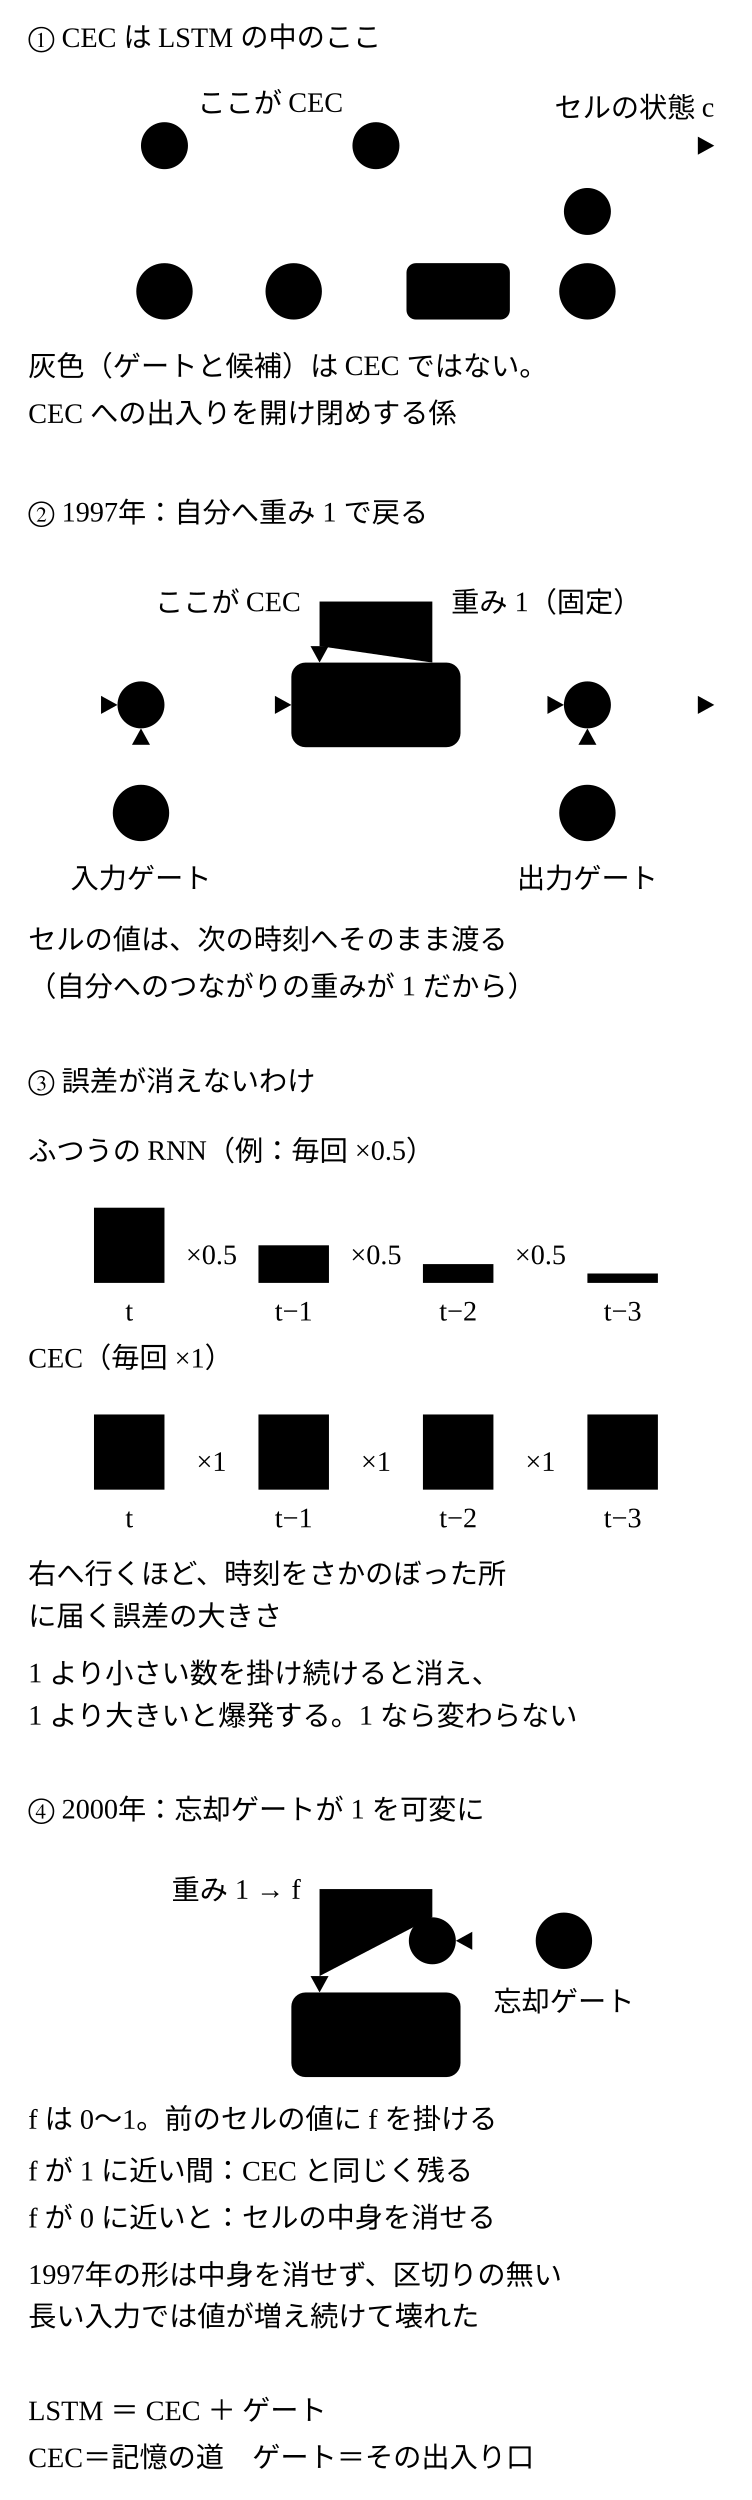
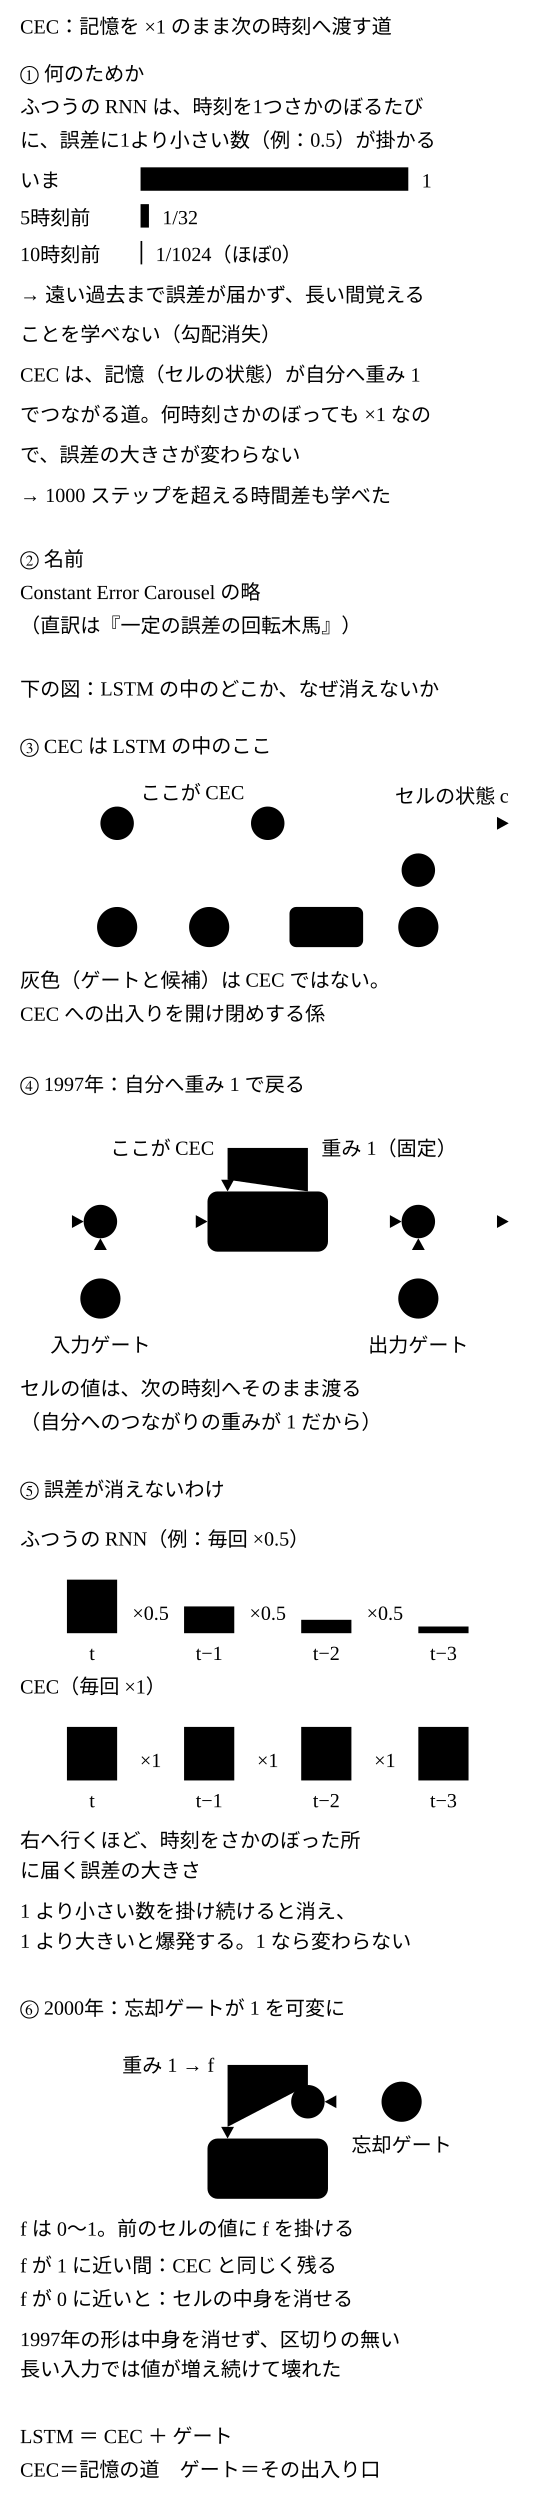
- <svg xmlns="http://www.w3.org/2000/svg" viewBox="0 0 320 1064" role="img" aria-labelledby="fig-g-cec-t fig-g-cec-d">
-   <text x="12" y="20" class="tb">① CEC は LSTM の中のここ</text>
-   <text x="115" y="48" class="tb twn" text-anchor="middle">ここが CEC</text>
-   <text x="304" y="50" class="tm" text-anchor="end">セルの状態 c</text>
-   <line x1="16" y1="62" x2="300" y2="62" class="l swn w3" />
-   <polyline points="297,65.85 304,62 297,58.15" class="l swn w3" />
-   <circle cx="70" cy="62" r="10" class="fs sm" />
-   <text x="70" y="66.5" class="tb tm" text-anchor="middle">×</text>
-   <circle cx="160" cy="62" r="10" class="fs sm" />
-   <text x="160" y="66.5" class="tb tm" text-anchor="middle">+</text>
-   <line x1="250" y1="64" x2="250" y2="80" class="l sm w2" />
-   <circle cx="250" cy="90" r="10" class="fs sm" />
-   <text x="250" y="94.5" class="tb tm" text-anchor="middle">×</text>
-   <circle cx="70" cy="124" r="12" class="fbg sm" />
-   <text x="70" y="128.5" class="tb tm" text-anchor="middle">σ</text>
-   <line x1="70" y1="112" x2="70" y2="72" class="l sm w2" />
-   <circle cx="125" cy="124" r="12" class="fbg sm" />
-   <text x="125" y="128.5" class="tb tm" text-anchor="middle">σ</text>
-   <line x1="131" y1="113" x2="155" y2="71" class="l sm w2" />
-   <rect x="173" y="112" width="44" height="24" rx="4" class="fbg sm" stroke-width="1.5" />
-   <text x="195" y="128.5" class="tm" text-anchor="middle">tanh</text>
-   <line x1="186" y1="112" x2="165" y2="71" class="l sm w2" />
-   <circle cx="250" cy="124" r="12" class="fbg sm" />
-   <text x="250" y="128.5" class="tb tm" text-anchor="middle">σ</text>
-   <line x1="250" y1="112" x2="250" y2="100" class="l sm w2" />
-   <text x="12" y="160">灰色（ゲートと候補）は CEC ではない。</text>
-   <text x="12" y="180">CEC への出入りを開け閉めする係</text>
-   <line x1="12" y1="198" x2="308" y2="198" class="l sb w1" />
-   <text x="12" y="222" class="tb">② 1997年：自分へ重み 1 で戻る</text>
-   <polyline points="184,282 184,256 136,256 136,275" class="l swn w3" />
-   <polyline points="132.15,275 136,282 139.85,275" class="l swn w3" />
-   <text x="128" y="260.5" class="tb twn" text-anchor="end">ここが CEC</text>
-   <text x="192" y="260.5" class="tb twn">重み 1（固定）</text>
-   <rect x="124" y="282" width="72" height="36" rx="6" class="fwn swn" stroke-width="2" />
-   <text x="160" y="304.5" class="tb" text-anchor="middle">セル</text>
-   <line x1="16" y1="300" x2="50" y2="300" class="l w2" />
-   <polyline points="43,303.85 50,300 43,296.15" class="l w2" />
-   <circle cx="60" cy="300" r="10" class="fs l" />
-   <text x="60" y="304.5" class="tb" text-anchor="middle">×</text>
-   <line x1="70" y1="300" x2="124" y2="300" class="l w2" />
-   <polyline points="117,303.85 124,300 117,296.15" class="l w2" />
-   <line x1="196" y1="300" x2="240" y2="300" class="l w2" />
-   <polyline points="233,303.85 240,300 233,296.15" class="l w2" />
-   <circle cx="250" cy="300" r="10" class="fs l" />
-   <text x="250" y="304.5" class="tb" text-anchor="middle">×</text>
-   <line x1="260" y1="300" x2="304" y2="300" class="l w2" />
-   <polyline points="297,303.85 304,300 297,296.15" class="l w2" />
-   <circle cx="60" cy="346" r="12" class="fas sa" />
-   <text x="60" y="350.5" class="tb" text-anchor="middle">σ</text>
-   <line x1="60" y1="334" x2="60" y2="310" class="l w2" />
-   <polyline points="63.85,317 60,310 56.15,317" class="l w2" />
-   <circle cx="250" cy="346" r="12" class="fas sa" />
-   <text x="250" y="350.5" class="tb" text-anchor="middle">σ</text>
-   <line x1="250" y1="334" x2="250" y2="310" class="l w2" />
-   <polyline points="253.85,317 250,310 246.15,317" class="l w2" />
-   <text x="60" y="378" class="tb" text-anchor="middle">入力ゲート</text>
-   <text x="250" y="378" class="tb" text-anchor="middle">出力ゲート</text>
-   <text x="12" y="404">セルの値は、次の時刻へそのまま渡る</text>
-   <text x="12" y="424" class="tm">（自分へのつながりの重みが 1 だから）</text>
-   <line x1="12" y1="440" x2="308" y2="440" class="l sb w1" />
-   <text x="12" y="464" class="tb">③ 誤差が消えないわけ</text>
-   <text x="12" y="494" class="tb">ふつうの RNN（例：毎回 ×0.5）</text>
-   <rect x="40" y="514" width="30" height="32" class="fng sng" stroke-width="1.5" />
-   <text x="55" y="562" class="tm" text-anchor="middle">t</text>
-   <text x="90" y="538" class="tm" text-anchor="middle">×0.5</text>
-   <rect x="110" y="530" width="30" height="16" class="fng sng" stroke-width="1.5" />
-   <text x="125" y="562" class="tm" text-anchor="middle">t−1</text>
-   <text x="160" y="538" class="tm" text-anchor="middle">×0.5</text>
-   <rect x="180" y="538" width="30" height="8" class="fng sng" stroke-width="1.5" />
-   <text x="195" y="562" class="tm" text-anchor="middle">t−2</text>
-   <text x="230" y="538" class="tm" text-anchor="middle">×0.5</text>
-   <rect x="250" y="542" width="30" height="4" class="fng sng" stroke-width="1.5" />
-   <text x="265" y="562" class="tm" text-anchor="middle">t−3</text>
-   <text x="12" y="582" class="tb">CEC（毎回 ×1）</text>
-   <rect x="40" y="602" width="30" height="32" class="fwn swn" stroke-width="1.5" />
-   <text x="55" y="650" class="tm" text-anchor="middle">t</text>
-   <text x="90" y="626" class="tm" text-anchor="middle">×1</text>
-   <rect x="110" y="602" width="30" height="32" class="fwn swn" stroke-width="1.5" />
-   <text x="125" y="650" class="tm" text-anchor="middle">t−1</text>
-   <text x="160" y="626" class="tm" text-anchor="middle">×1</text>
-   <rect x="180" y="602" width="30" height="32" class="fwn swn" stroke-width="1.5" />
-   <text x="195" y="650" class="tm" text-anchor="middle">t−2</text>
-   <text x="230" y="626" class="tm" text-anchor="middle">×1</text>
-   <rect x="250" y="602" width="30" height="32" class="fwn swn" stroke-width="1.5" />
-   <text x="265" y="650" class="tm" text-anchor="middle">t−3</text>
-   <text x="12" y="674" class="tm">右へ行くほど、時刻をさかのぼった所</text>
-   <text x="12" y="692" class="tm">に届く誤差の大きさ</text>
-   <text x="12" y="716">1 より小さい数を掛け続けると消え、</text>
-   <text x="12" y="734">1 より大きいと爆発する。1 なら変わらない</text>
-   <line x1="12" y1="750" x2="308" y2="750" class="l sb w1" />
-   <text x="12" y="774" class="tb">④ 2000年：忘却ゲートが 1 を可変に</text>
-   <polyline points="184,848 184,836" class="l swn w3" />
-   <polyline points="184,816 184,804 136,804 136,841" class="l swn w3" />
-   <polyline points="132.15,841 136,848 139.85,841" class="l swn w3" />
-   <circle cx="184" cy="826" r="10" class="fs l" />
-   <text x="184" y="830.5" class="tb" text-anchor="middle">×</text>
-   <circle cx="240" cy="826" r="12" class="fas sa" />
-   <text x="240" y="830.5" class="tb" text-anchor="middle">σ</text>
-   <line x1="228" y1="826" x2="194" y2="826" class="l w2" />
-   <polyline points="201,822.15 194,826 201,829.85" class="l w2" />
-   <text x="240" y="856" class="tb" text-anchor="middle">忘却ゲート</text>
-   <text x="128" y="808.5" class="tb twn" text-anchor="end">重み 1 → f</text>
-   <rect x="124" y="848" width="72" height="36" rx="6" class="fwn swn" stroke-width="2" />
-   <text x="160" y="870.5" class="tb" text-anchor="middle">セル</text>
-   <text x="12" y="906">f は 0〜1。前のセルの値に f を掛ける</text>
-   <text x="12" y="928">f が 1 に近い間：CEC と同じく残る</text>
-   <text x="12" y="948">f が 0 に近いと：セルの中身を消せる</text>
-   <text x="12" y="972" class="tm">1997年の形は中身を消せず、区切りの無い</text>
-   <text x="12" y="990" class="tm">長い入力では値が増え続けて壊れた</text>
-   <line x1="12" y1="1006" x2="308" y2="1006" class="l sb w1" />
-   <text x="12" y="1030" class="tb">LSTM ＝ CEC ＋ ゲート</text>
-   <text x="12" y="1050" class="tm">CEC＝記憶の道　ゲート＝その出入り口</text>
+ <svg xmlns="http://www.w3.org/2000/svg" viewBox="0 0 320 1494" role="img" aria-labelledby="fig-g-cec-t fig-g-cec-d">
+   <text x="12" y="20" class="tb">CEC：記憶を ×1 のまま次の時刻へ渡す道</text>
+   <text x="12" y="48" class="tb">① 何のためか</text>
+   <text x="12" y="68" class="tm">ふつうの RNN は、時刻を1つさかのぼるたび</text>
+   <text x="12" y="88" class="tm">に、誤差に1より小さい数（例：0.5）が掛かる</text>
+   <text x="12" y="112" class="tb">いま</text>
+   <rect x="84" y="100" width="160" height="14" class="fas sa" stroke-width="1.5" />
+   <text x="252" y="112" class="tb">1</text>
+   <text x="12" y="134" class="tb">5時刻前</text>
+   <rect x="84" y="122" width="5" height="14" class="fas sa" stroke-width="1.5" />
+   <text x="97" y="134" class="tb">1/32</text>
+   <text x="12" y="156" class="tb">10時刻前</text>
+   <rect x="84" y="144" width="1" height="14" class="fas sa" stroke-width="1.5" />
+   <text x="93" y="156" class="tng">1/1024（ほぼ0）</text>
+   <text x="12" y="180" class="tb">→ 遠い過去まで誤差が届かず、長い間覚える</text>
+   <text x="12" y="204" class="tb">　ことを学べない（勾配消失）</text>
+   <text x="12" y="228" class="tm">CEC は、記憶（セルの状態）が自分へ重み 1</text>
+   <text x="12" y="252" class="tm">でつながる道。何時刻さかのぼっても ×1 なの</text>
+   <text x="12" y="276" class="tm">で、誤差の大きさが変わらない</text>
+   <text x="12" y="300" class="tb ta">→ 1000 ステップを超える時間差も学べた</text>
+   <line x1="12" y1="314" x2="308" y2="314" class="l sb w1" />
+   <text x="12" y="338" class="tb">② 名前</text>
+   <text x="12" y="358" class="tm">Constant Error Carousel の略</text>
+   <text x="12" y="378" class="tm">（直訳は『一定の誤差の回転木馬』）</text>
+   <line x1="12" y1="392" x2="308" y2="392" class="l sb w1" />
+   <text x="12" y="416" class="tb">下の図：LSTM の中のどこか、なぜ消えないか</text>
+   <line x1="12" y1="426" x2="308" y2="426" class="l sb w1" />
+   <g transform="translate(0,430)">
+     <text x="12" y="20" class="tb">③ CEC は LSTM の中のここ</text>
+     <text x="115" y="48" class="tb twn" text-anchor="middle">ここが CEC</text>
+     <text x="304" y="50" class="tm" text-anchor="end">セルの状態 c</text>
+     <line x1="16" y1="62" x2="300" y2="62" class="l swn w3" />
+     <polyline points="297,65.85 304,62 297,58.15" class="l swn w3" />
+     <circle cx="70" cy="62" r="10" class="fs sm" />
+     <text x="70" y="66.5" class="tb tm" text-anchor="middle">×</text>
+     <circle cx="160" cy="62" r="10" class="fs sm" />
+     <text x="160" y="66.5" class="tb tm" text-anchor="middle">+</text>
+     <line x1="250" y1="64" x2="250" y2="80" class="l sm w2" />
+     <circle cx="250" cy="90" r="10" class="fs sm" />
+     <text x="250" y="94.5" class="tb tm" text-anchor="middle">×</text>
+     <circle cx="70" cy="124" r="12" class="fbg sm" />
+     <text x="70" y="128.5" class="tb tm" text-anchor="middle">σ</text>
+     <line x1="70" y1="112" x2="70" y2="72" class="l sm w2" />
+     <circle cx="125" cy="124" r="12" class="fbg sm" />
+     <text x="125" y="128.5" class="tb tm" text-anchor="middle">σ</text>
+     <line x1="131" y1="113" x2="155" y2="71" class="l sm w2" />
+     <rect x="173" y="112" width="44" height="24" rx="4" class="fbg sm" stroke-width="1.5" />
+     <text x="195" y="128.5" class="tm" text-anchor="middle">tanh</text>
+     <line x1="186" y1="112" x2="165" y2="71" class="l sm w2" />
+     <circle cx="250" cy="124" r="12" class="fbg sm" />
+     <text x="250" y="128.5" class="tb tm" text-anchor="middle">σ</text>
+     <line x1="250" y1="112" x2="250" y2="100" class="l sm w2" />
+     <text x="12" y="160">灰色（ゲートと候補）は CEC ではない。</text>
+     <text x="12" y="180">CEC への出入りを開け閉めする係</text>
+     <line x1="12" y1="198" x2="308" y2="198" class="l sb w1" />
+     <text x="12" y="222" class="tb">④ 1997年：自分へ重み 1 で戻る</text>
+     <polyline points="184,282 184,256 136,256 136,275" class="l swn w3" />
+     <polyline points="132.15,275 136,282 139.85,275" class="l swn w3" />
+     <text x="128" y="260.5" class="tb twn" text-anchor="end">ここが CEC</text>
+     <text x="192" y="260.5" class="tb twn">重み 1（固定）</text>
+     <rect x="124" y="282" width="72" height="36" rx="6" class="fwn swn" stroke-width="2" />
+     <text x="160" y="304.5" class="tb" text-anchor="middle">セル</text>
+     <line x1="16" y1="300" x2="50" y2="300" class="l w2" />
+     <polyline points="43,303.85 50,300 43,296.15" class="l w2" />
+     <circle cx="60" cy="300" r="10" class="fs l" />
+     <text x="60" y="304.5" class="tb" text-anchor="middle">×</text>
+     <line x1="70" y1="300" x2="124" y2="300" class="l w2" />
+     <polyline points="117,303.85 124,300 117,296.15" class="l w2" />
+     <line x1="196" y1="300" x2="240" y2="300" class="l w2" />
+     <polyline points="233,303.85 240,300 233,296.15" class="l w2" />
+     <circle cx="250" cy="300" r="10" class="fs l" />
+     <text x="250" y="304.5" class="tb" text-anchor="middle">×</text>
+     <line x1="260" y1="300" x2="304" y2="300" class="l w2" />
+     <polyline points="297,303.85 304,300 297,296.15" class="l w2" />
+     <circle cx="60" cy="346" r="12" class="fas sa" />
+     <text x="60" y="350.5" class="tb" text-anchor="middle">σ</text>
+     <line x1="60" y1="334" x2="60" y2="310" class="l w2" />
+     <polyline points="63.85,317 60,310 56.15,317" class="l w2" />
+     <circle cx="250" cy="346" r="12" class="fas sa" />
+     <text x="250" y="350.5" class="tb" text-anchor="middle">σ</text>
+     <line x1="250" y1="334" x2="250" y2="310" class="l w2" />
+     <polyline points="253.85,317 250,310 246.15,317" class="l w2" />
+     <text x="60" y="378" class="tb" text-anchor="middle">入力ゲート</text>
+     <text x="250" y="378" class="tb" text-anchor="middle">出力ゲート</text>
+     <text x="12" y="404">セルの値は、次の時刻へそのまま渡る</text>
+     <text x="12" y="424" class="tm">（自分へのつながりの重みが 1 だから）</text>
+     <line x1="12" y1="440" x2="308" y2="440" class="l sb w1" />
+     <text x="12" y="464" class="tb">⑤ 誤差が消えないわけ</text>
+     <text x="12" y="494" class="tb">ふつうの RNN（例：毎回 ×0.5）</text>
+     <rect x="40" y="514" width="30" height="32" class="fng sng" stroke-width="1.5" />
+     <text x="55" y="562" class="tm" text-anchor="middle">t</text>
+     <text x="90" y="538" class="tm" text-anchor="middle">×0.5</text>
+     <rect x="110" y="530" width="30" height="16" class="fng sng" stroke-width="1.5" />
+     <text x="125" y="562" class="tm" text-anchor="middle">t−1</text>
+     <text x="160" y="538" class="tm" text-anchor="middle">×0.5</text>
+     <rect x="180" y="538" width="30" height="8" class="fng sng" stroke-width="1.5" />
+     <text x="195" y="562" class="tm" text-anchor="middle">t−2</text>
+     <text x="230" y="538" class="tm" text-anchor="middle">×0.5</text>
+     <rect x="250" y="542" width="30" height="4" class="fng sng" stroke-width="1.5" />
+     <text x="265" y="562" class="tm" text-anchor="middle">t−3</text>
+     <text x="12" y="582" class="tb">CEC（毎回 ×1）</text>
+     <rect x="40" y="602" width="30" height="32" class="fwn swn" stroke-width="1.5" />
+     <text x="55" y="650" class="tm" text-anchor="middle">t</text>
+     <text x="90" y="626" class="tm" text-anchor="middle">×1</text>
+     <rect x="110" y="602" width="30" height="32" class="fwn swn" stroke-width="1.5" />
+     <text x="125" y="650" class="tm" text-anchor="middle">t−1</text>
+     <text x="160" y="626" class="tm" text-anchor="middle">×1</text>
+     <rect x="180" y="602" width="30" height="32" class="fwn swn" stroke-width="1.5" />
+     <text x="195" y="650" class="tm" text-anchor="middle">t−2</text>
+     <text x="230" y="626" class="tm" text-anchor="middle">×1</text>
+     <rect x="250" y="602" width="30" height="32" class="fwn swn" stroke-width="1.5" />
+     <text x="265" y="650" class="tm" text-anchor="middle">t−3</text>
+     <text x="12" y="674" class="tm">右へ行くほど、時刻をさかのぼった所</text>
+     <text x="12" y="692" class="tm">に届く誤差の大きさ</text>
+     <text x="12" y="716">1 より小さい数を掛け続けると消え、</text>
+     <text x="12" y="734">1 より大きいと爆発する。1 なら変わらない</text>
+     <line x1="12" y1="750" x2="308" y2="750" class="l sb w1" />
+     <text x="12" y="774" class="tb">⑥ 2000年：忘却ゲートが 1 を可変に</text>
+     <polyline points="184,848 184,836" class="l swn w3" />
+     <polyline points="184,816 184,804 136,804 136,841" class="l swn w3" />
+     <polyline points="132.15,841 136,848 139.85,841" class="l swn w3" />
+     <circle cx="184" cy="826" r="10" class="fs l" />
+     <text x="184" y="830.5" class="tb" text-anchor="middle">×</text>
+     <circle cx="240" cy="826" r="12" class="fas sa" />
+     <text x="240" y="830.5" class="tb" text-anchor="middle">σ</text>
+     <line x1="228" y1="826" x2="194" y2="826" class="l w2" />
+     <polyline points="201,822.15 194,826 201,829.85" class="l w2" />
+     <text x="240" y="856" class="tb" text-anchor="middle">忘却ゲート</text>
+     <text x="128" y="808.5" class="tb twn" text-anchor="end">重み 1 → f</text>
+     <rect x="124" y="848" width="72" height="36" rx="6" class="fwn swn" stroke-width="2" />
+     <text x="160" y="870.5" class="tb" text-anchor="middle">セル</text>
+     <text x="12" y="906">f は 0〜1。前のセルの値に f を掛ける</text>
+     <text x="12" y="928">f が 1 に近い間：CEC と同じく残る</text>
+     <text x="12" y="948">f が 0 に近いと：セルの中身を消せる</text>
+     <text x="12" y="972" class="tm">1997年の形は中身を消せず、区切りの無い</text>
+     <text x="12" y="990" class="tm">長い入力では値が増え続けて壊れた</text>
+     <line x1="12" y1="1006" x2="308" y2="1006" class="l sb w1" />
+     <text x="12" y="1030" class="tb">LSTM ＝ CEC ＋ ゲート</text>
+     <text x="12" y="1050" class="tm">CEC＝記憶の道　ゲート＝その出入り口</text>
+   </g>
</svg>
